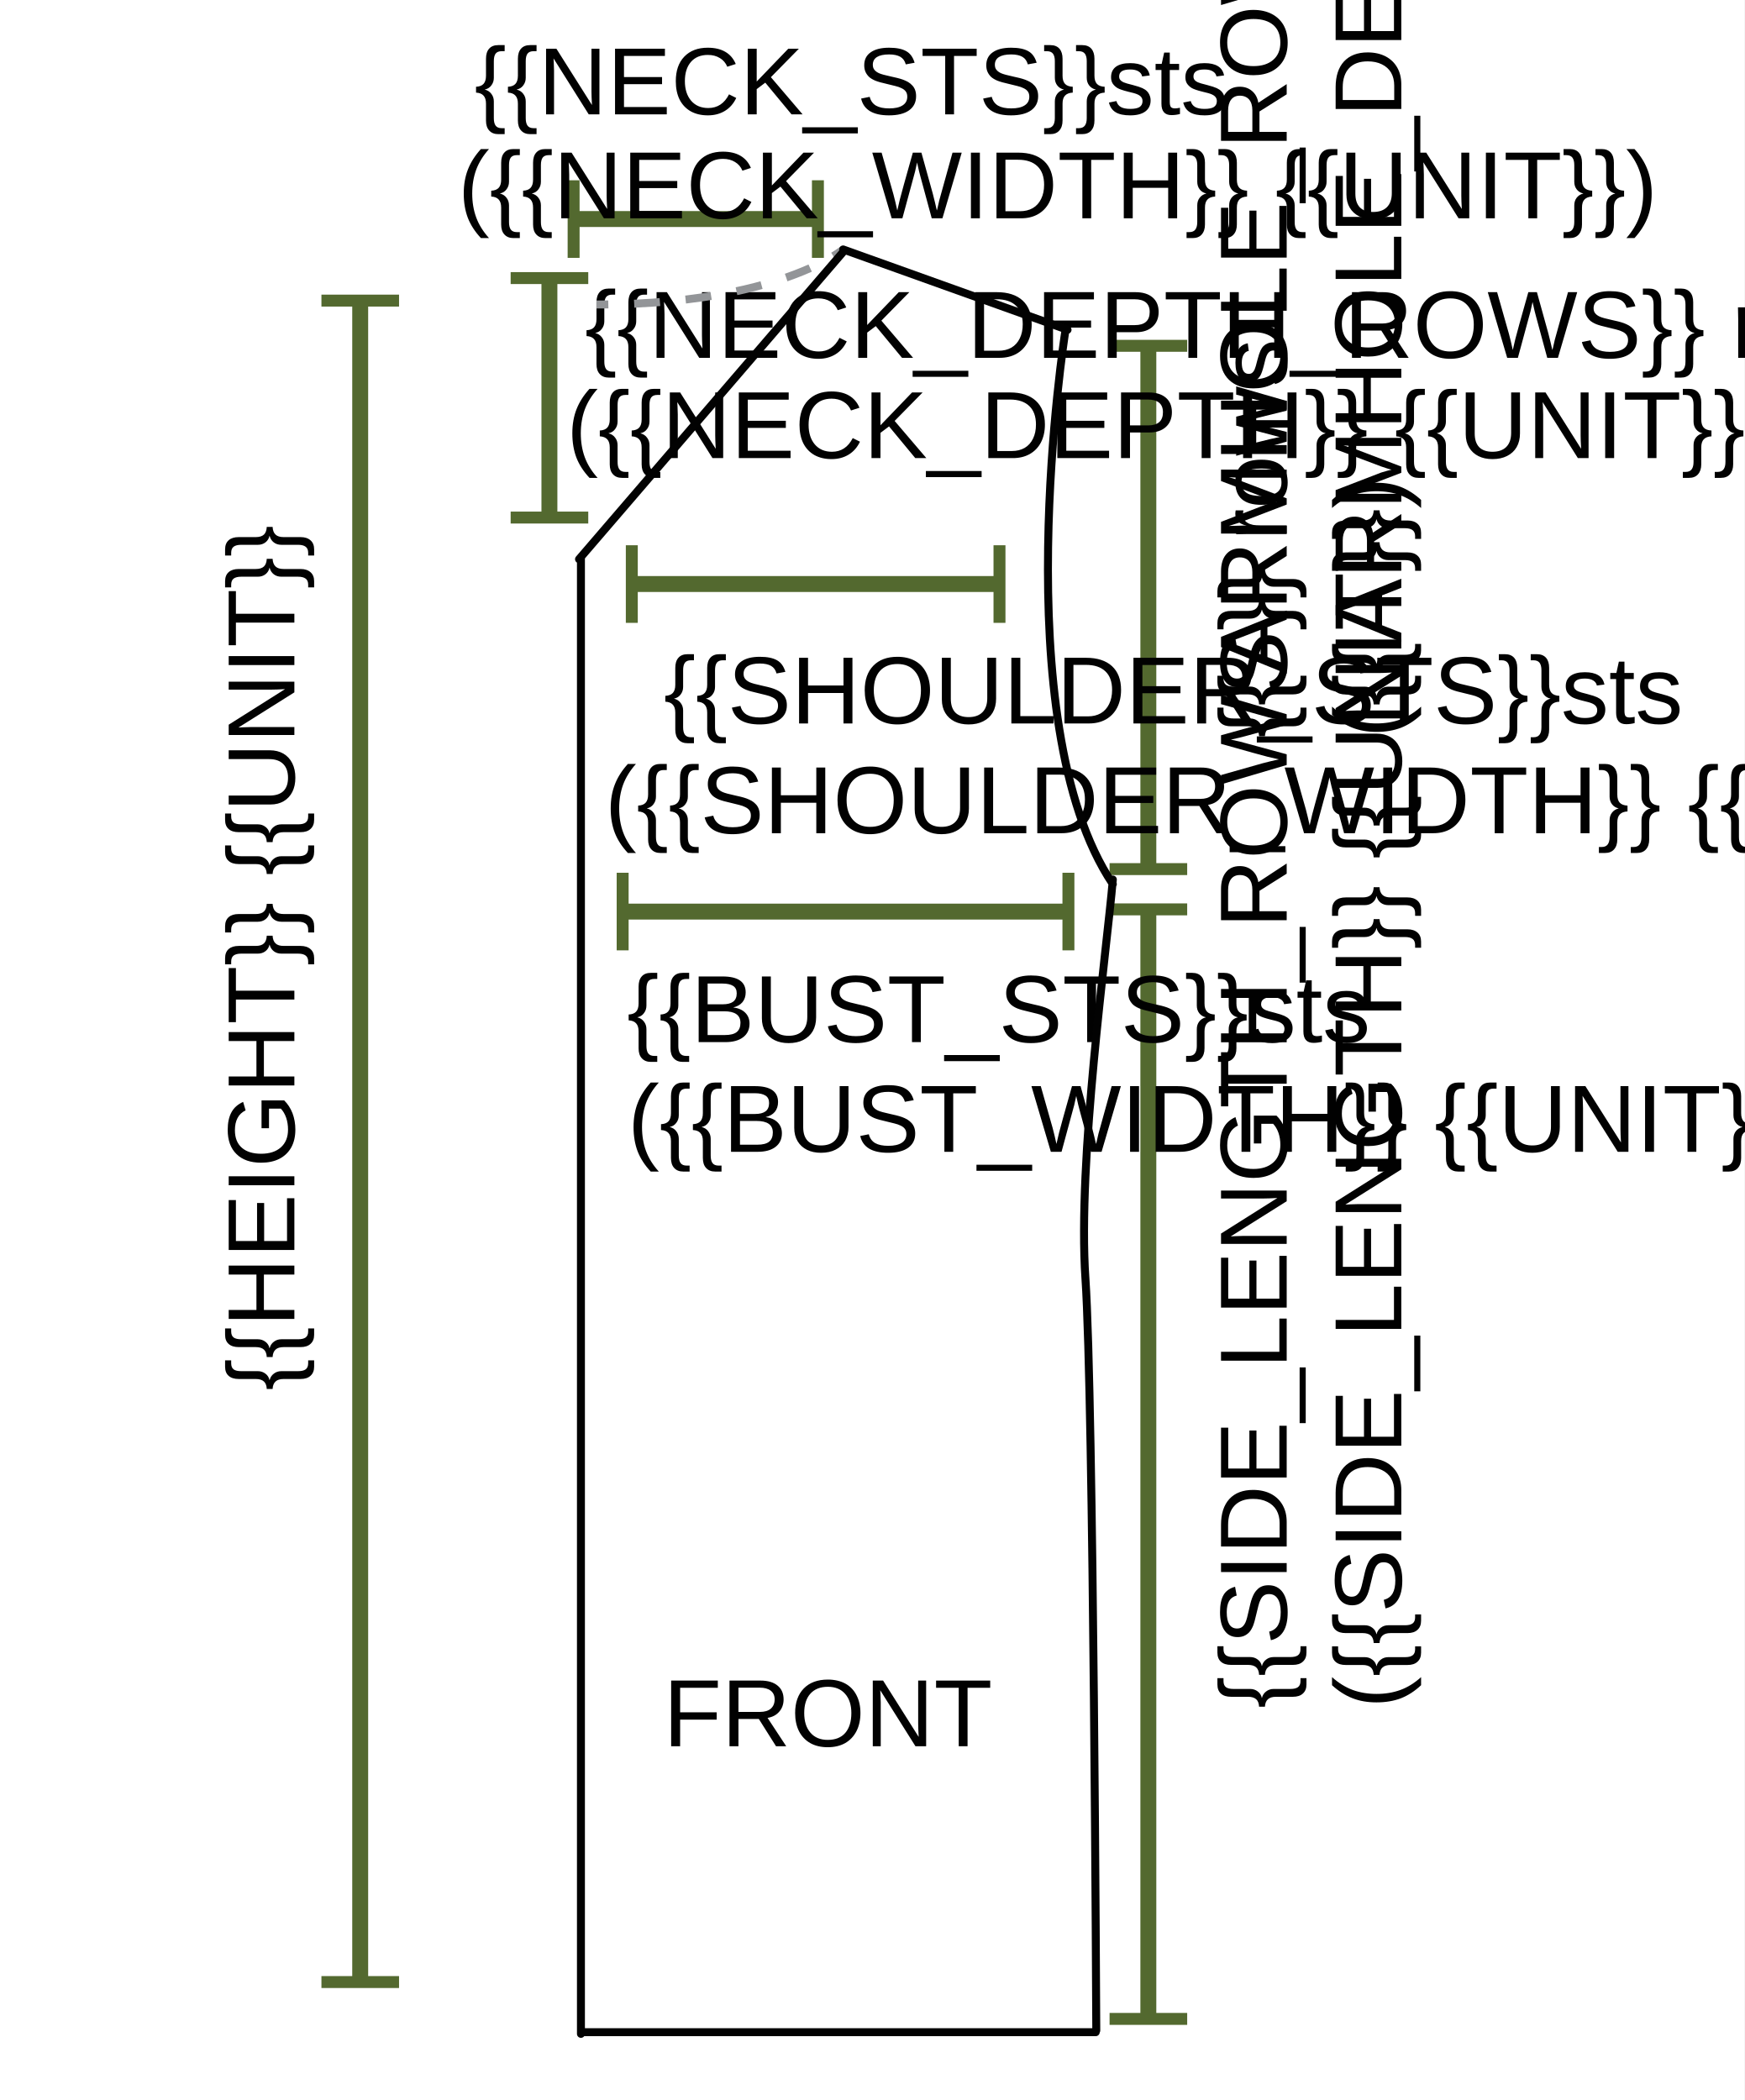
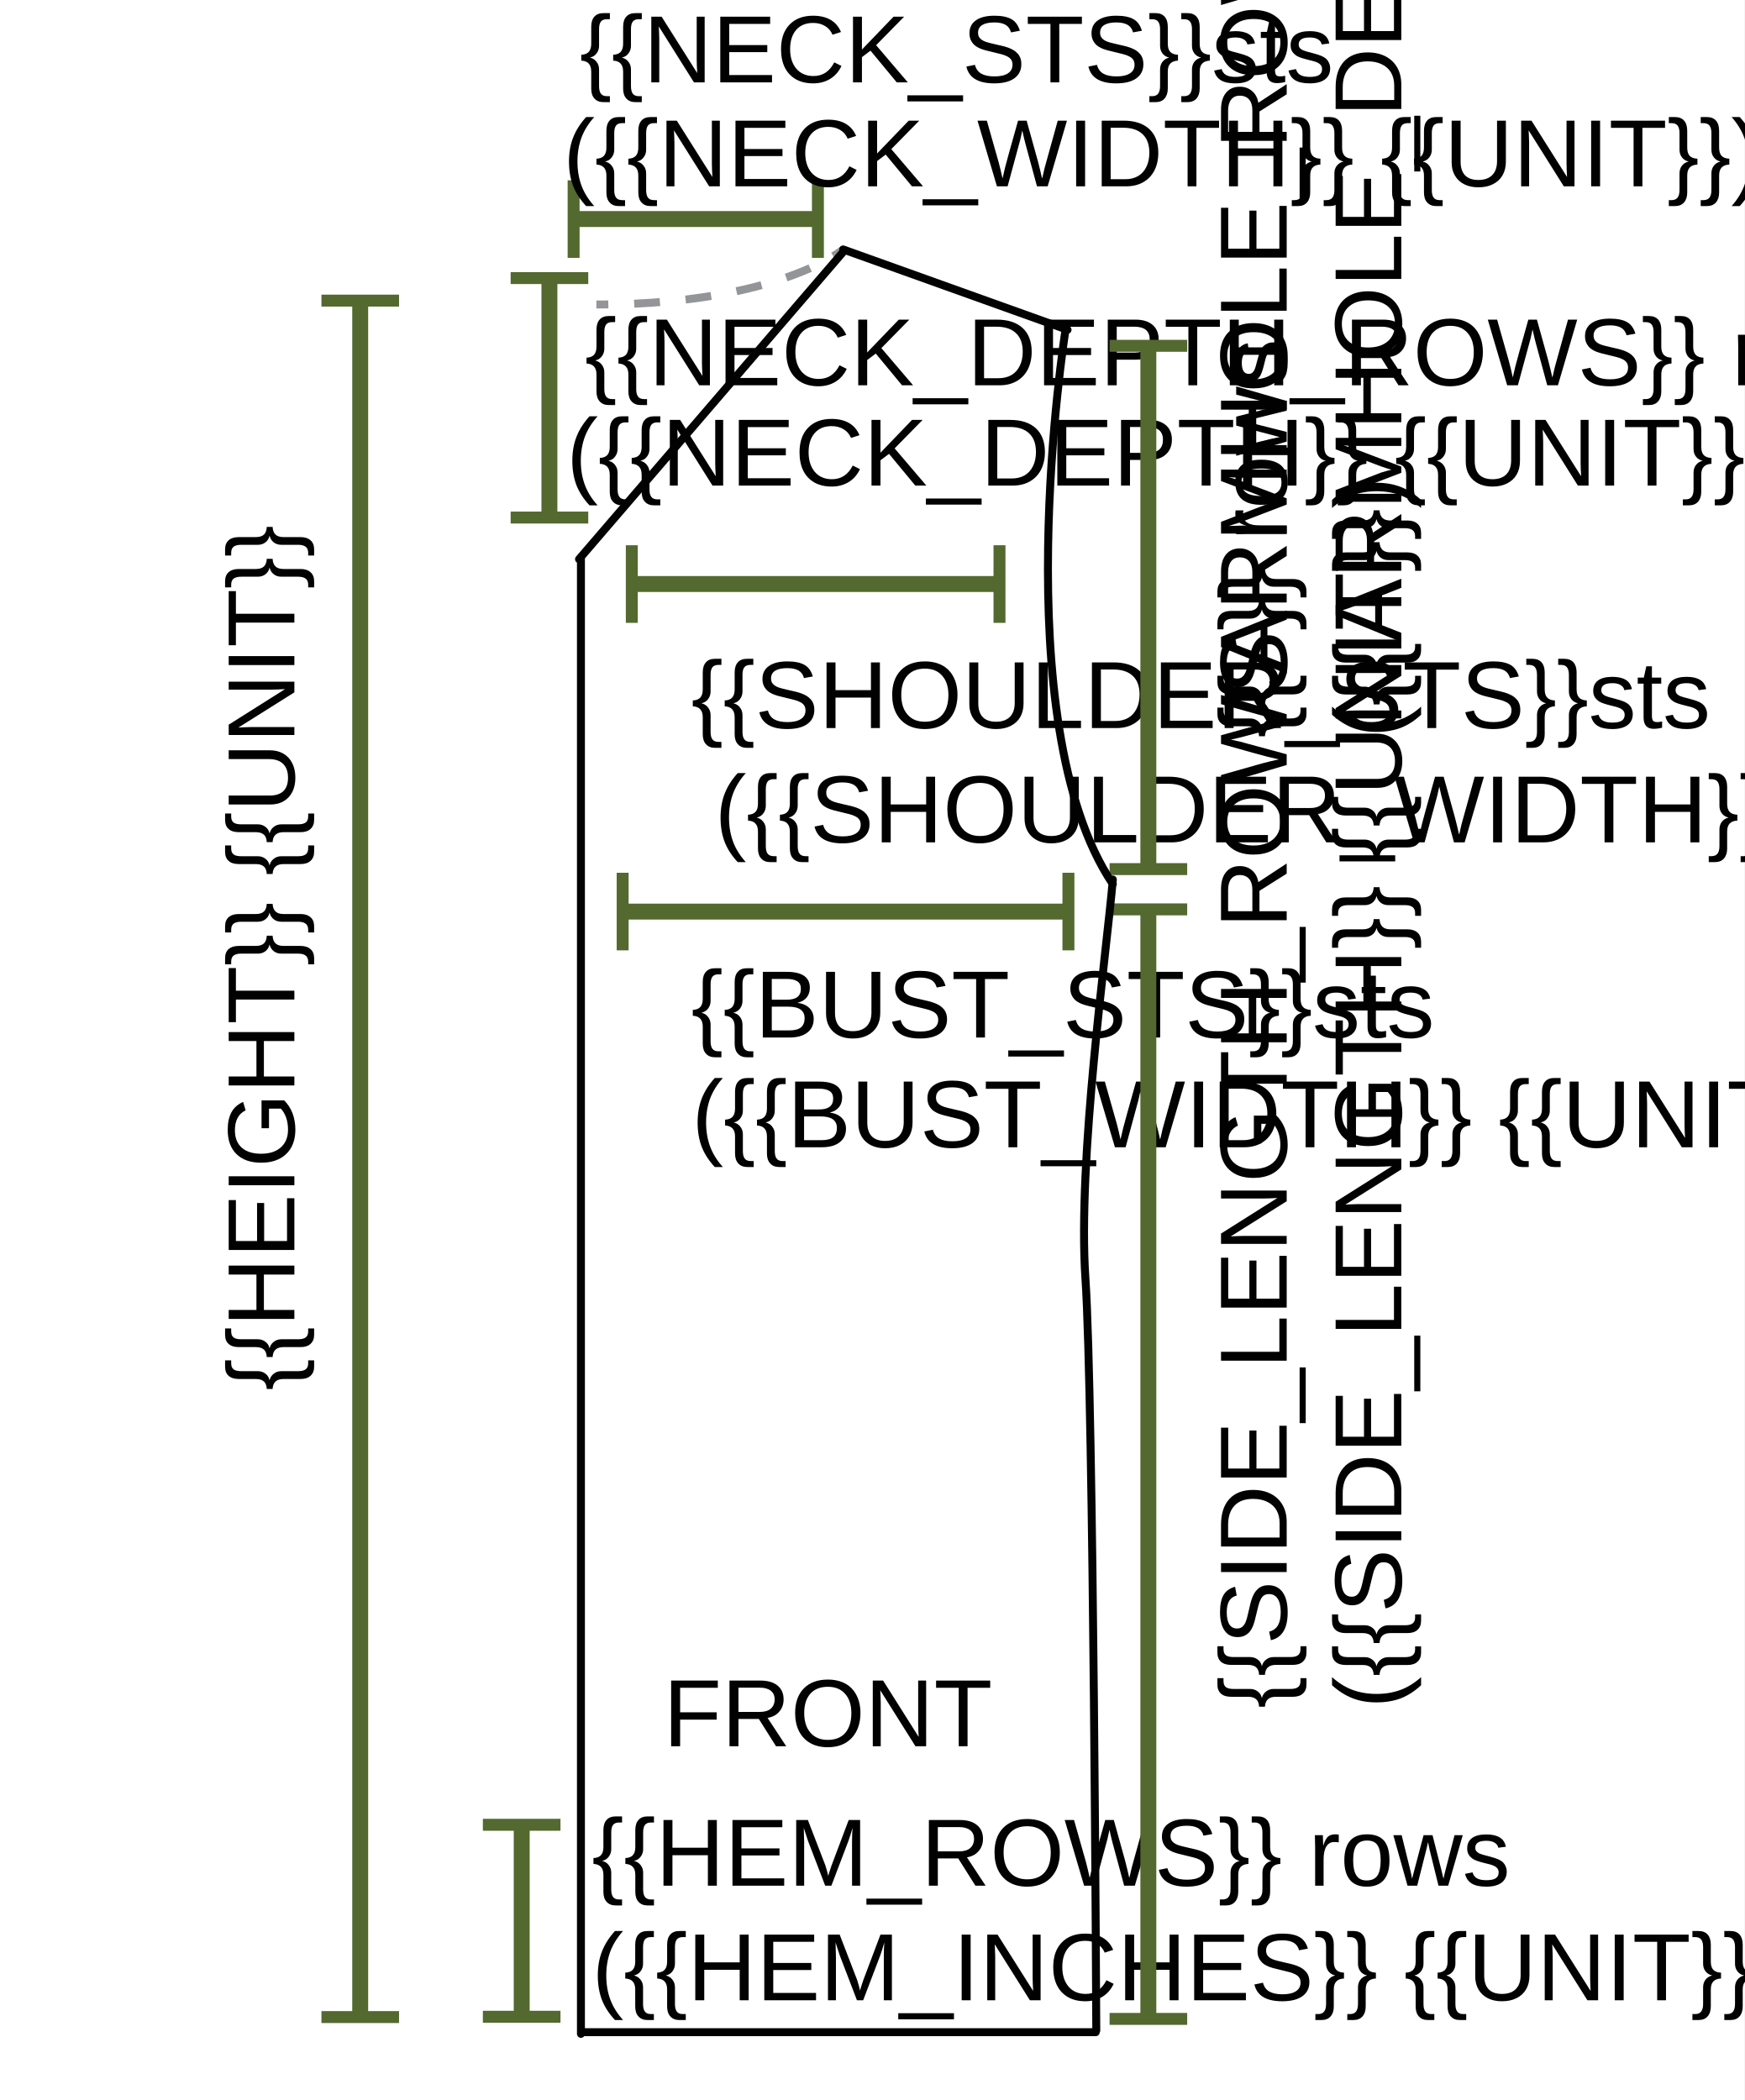
<svg xmlns="http://www.w3.org/2000/svg" id="Layer_1" width="219.14" height="263.86" viewBox="0 0 219.14 263.86">
  <rect width="219.14" height="263.86" fill="#fff" />
-   <line x1="144.26" y1="43.45" x2="144.26" y2="109.2" fill="none" stroke="#53692f" stroke-miterlimit="10" stroke-width="2" />
-   <rect x="139.39" y="42.7" width="9.75" height="1.5" fill="#53692f" />
-   <rect x="139.39" y="108.45" width="9.75" height="1.5" fill="#53692f" />
-   <line x1="144.26" y1="114.26" x2="144.26" y2="253.67" fill="none" stroke="#53692f" stroke-miterlimit="10" stroke-width="2" />
-   <rect x="139.39" y="113.51" width="9.75" height="1.5" fill="#53692f" />
-   <rect x="139.39" y="252.92" width="9.75" height="1.5" fill="#53692f" />
  <g id="NECKWIDTH">
    <line x1="72.06" y1="27.52" x2="102.75" y2="27.52" fill="none" stroke="#53692f" stroke-miterlimit="10" stroke-width="2" />
    <rect x="71.31" y="22.65" width="1.5" height="9.75" fill="#53692f" />
    <rect x="102" y="22.65" width="1.5" height="9.75" fill="#53692f" />
  </g>
-   <line x1="69.02" y1="34.94" x2="69.02" y2="65.03" fill="none" stroke="#53692f" stroke-miterlimit="10" stroke-width="2" />
-   <rect x="64.15" y="34.19" width="9.75" height="1.5" fill="#53692f" />
-   <rect x="64.15" y="64.28" width="9.75" height="1.5" fill="#53692f" />
  <g id="HEIGHT_LINE">
-     <line x1="45.25" y1="249.04" x2="45.25" y2="37.77" fill="none" stroke="#53692f" stroke-miterlimit="10" stroke-width="2" />
-     <rect x="40.38" y="248.29" width="9.75" height="1.5" fill="#53692f" />
+     <line x1="45.25" y1="253.44" x2="45.25" y2="37.77" fill="none" stroke="#53692f" stroke-miterlimit="10" stroke-width="2" />
+     <rect x="40.38" y="252.69" width="9.75" height="1.5" fill="#53692f" />
    <rect x="40.38" y="37.02" width="9.75" height="1.5" fill="#53692f" />
  </g>
  <g id="HEIGHT_UNIT">
    <text transform="translate(36.98 174.72) rotate(-90)" fill="#010101" font-family="ArialMT, Arial" font-size="12" isolation="isolate">
      <tspan x="0" y="0">{{HEIGHT}} {{UNIT}}</tspan>
    </text>
  </g>
  <g id="BUST_STS" isolation="isolate">
-     <text transform="translate(78.77 130.94)" fill="#010101" font-family="ArialMT, Arial" font-size="12" isolation="isolate">
+     <text transform="translate(86.83 130.36)" fill="#010101" font-family="ArialMT, Arial" font-size="12" isolation="isolate">
      <tspan x="0" y="0">{{BUST_STS}}sts</tspan>
    </text>
  </g>
+   <g id="BUST_STS-2" isolation="isolate">
+     <text transform="translate(74.35 236.93)" fill="#010101" font-family="ArialMT, Arial" font-size="12" isolation="isolate">
+       <tspan x="0" y="0">{{HEM_ROWS}} rows</tspan>
+       <tspan x="0" y="14.4">({{HEM_INCHES}} {{UNIT}})</tspan>
+     </text>
+   </g>
  <g id="BUST_UNIT" isolation="isolate">
-     <text transform="translate(78.84 144.72)" fill="#010101" font-family="ArialMT, Arial" font-size="12" isolation="isolate">
+     <text transform="translate(86.89 144.15)" fill="#010101" font-family="ArialMT, Arial" font-size="12" isolation="isolate">
      <tspan x="0" y="0">({{BUST_WIDTH}} {{UNIT}})</tspan>
    </text>
  </g>
  <g id="BUST_LINE">
    <line x1="78.22" y1="114.54" x2="134.22" y2="114.54" fill="none" stroke="#53692f" stroke-miterlimit="10" stroke-width="2" />
    <rect x="77.47" y="109.66" width="1.5" height="9.75" fill="#53692f" />
    <rect x="133.47" y="109.66" width="1.5" height="9.75" fill="#53692f" />
  </g>
+   <g id="BUST_LINE-2">
+     <line x1="65.54" y1="253.4" x2="65.54" y2="229.28" fill="none" stroke="#53692f" stroke-miterlimit="10" stroke-width="2" />
+     <rect x="60.66" y="252.65" width="9.75" height="1.5" fill="#53692f" />
+     <rect x="60.66" y="228.53" width="9.75" height="1.5" fill="#53692f" />
+   </g>
  <g id="CROSS_SHOULDER_UNIT" isolation="isolate">
-     <text transform="translate(75.97 104.69)" fill="#010101" font-family="ArialMT, Arial" font-size="12" isolation="isolate">
+     <text transform="translate(89.77 105.84)" fill="#010101" font-family="ArialMT, Arial" font-size="12" isolation="isolate">
      <tspan x="0" y="0">({{SHOULDER_WIDTH}} {{UNIT}})</tspan>
    </text>
  </g>
  <g id="CROSS_SHOULDER_STS" isolation="isolate">
-     <text transform="translate(83.38 90.9)" fill="#010101" font-family="ArialMT, Arial" font-size="12" isolation="isolate">
+     <text transform="translate(86.83 91.48)" fill="#010101" font-family="ArialMT, Arial" font-size="12" isolation="isolate">
      <tspan x="0" y="0">{{SHOULDER_STS}}sts</tspan>
    </text>
  </g>
  <g id="CROSS_SHOULDER">
    <line x1="79.37" y1="73.38" x2="125.56" y2="73.38" fill="none" stroke="#53692f" stroke-miterlimit="10" stroke-width="2" />
    <rect x="78.62" y="68.51" width="1.5" height="9.75" fill="#53692f" />
    <rect x="124.81" y="68.51" width="1.5" height="9.75" fill="#53692f" />
  </g>
  <g id="NECK_WIDTH_STS" isolation="isolate">
-     <text transform="translate(59.6 14.37)" fill="#010101" font-family="ArialMT, Arial" font-size="12" isolation="isolate">
+     <text transform="translate(72.82 10.35)" fill="#010101" font-family="ArialMT, Arial" font-size="12" isolation="isolate">
      <tspan x="0" y="0">{{NECK_STS}}sts</tspan>
    </text>
  </g>
  <g id="NECK_WIDTH_UNITS" isolation="isolate">
-     <text transform="translate(57.51 27.43)" fill="#010101" font-family="ArialMT, Arial" font-size="12" isolation="isolate">
+     <text transform="translate(70.73 23.41)" fill="#010101" font-family="ArialMT, Arial" font-size="12" isolation="isolate">
      <tspan x="0" y="0">({{NECK_WIDTH}} {{UNIT}})</tspan>
    </text>
  </g>
  <g id="NECK_DEPTH_ROWS" isolation="isolate">
-     <text transform="translate(73.48 44.96)" fill="#010101" font-family="ArialMT, Arial" font-size="12" isolation="isolate">
+     <text transform="translate(73.48 48.41)" fill="#010101" font-family="ArialMT, Arial" font-size="12" isolation="isolate">
      <tspan x="0" y="0">{{NECK_DEPTH_ROWS}} rows</tspan>
    </text>
  </g>
  <g id="NECK_DEPTH_UNITS" isolation="isolate">
-     <text transform="translate(71.15 57.56)" fill="#010101" font-family="ArialMT, Arial" font-size="12" isolation="isolate">
+     <text transform="translate(71.15 61.01)" fill="#010101" font-family="ArialMT, Arial" font-size="12" isolation="isolate">
      <tspan x="0" y="0">({{NECK_DEPTH}} {{UNIT}})</tspan>
    </text>
  </g>
-   <g isolation="isolate">
+   <g id="NECK_DEPTH">
+     <line x1="69.02" y1="34.94" x2="69.02" y2="65.03" fill="none" stroke="#53692f" stroke-miterlimit="10" stroke-width="2" />
+     <rect x="64.15" y="34.19" width="9.75" height="1.5" fill="#53692f" />
+     <rect x="64.15" y="64.28" width="9.75" height="1.5" fill="#53692f" />
+   </g>
+   <g id="ARMHOLE_LINE">
+     <line x1="144.26" y1="43.45" x2="144.26" y2="109.2" fill="none" stroke="#53692f" stroke-miterlimit="10" stroke-width="2" />
+     <rect x="139.39" y="42.7" width="9.75" height="1.5" fill="#53692f" />
+     <rect x="139.39" y="108.45" width="9.75" height="1.5" fill="#53692f" />
+   </g>
+   <g id="ARMHOLE" isolation="isolate">
    <text transform="translate(161.64 92.71) rotate(-90)" fill="#010101" font-family="ArialMT, Arial" font-size="12" isolation="isolate">
      <tspan x="0" y="0">{{ARMHOLE_ROWS}} rows</tspan>
      <tspan x="0" y="14.4">({{ARMHOLE_DEPTH}} {{UNIT}})</tspan>
    </text>
  </g>
  <text transform="translate(83.33 219.41)" fill="#010101" font-family="ArialMT, Arial" font-size="12">
    <tspan x="0" y="0">FRON</tspan>
    <tspan x="34" y="0" letter-spacing="-.02em">T</tspan>
  </text>
-   <g isolation="isolate">
+   <g id="SIDE_SEAM">
+     <line x1="144.26" y1="114.26" x2="144.26" y2="253.67" fill="none" stroke="#53692f" stroke-miterlimit="10" stroke-width="2" />
+     <rect x="139.39" y="113.51" width="9.75" height="1.5" fill="#53692f" />
+     <rect x="139.39" y="252.92" width="9.75" height="1.5" fill="#53692f" />
+   </g>
+   <g id="SIDE_SEAM-2" isolation="isolate">
    <text transform="translate(161.64 214.65) rotate(-90)" fill="#010101" font-family="ArialMT, Arial" font-size="12" isolation="isolate">
      <tspan x="0" y="0">{{SIDE_LENGTH_ROWS}} rows</tspan>
      <tspan x="0" y="14.4">({{SIDE_LENGTH}} {{UNIT}})</tspan>
    </text>
  </g>
-   <path d="M74.92,38.26c.51,0,1.01,0,1.5-.01" fill="none" stroke="#939598" stroke-linejoin="round" />
-   <path d="M79.67,38.16c12.65-.57,20.04-3.36,23.6-5.19" fill="none" stroke="#939598" stroke-dasharray="3.24 3.24" stroke-linejoin="round" />
-   <path d="M104.68,32.18c.85-.51,1.24-.84,1.24-.84" fill="none" stroke="#939598" stroke-linejoin="round" />
-   <path id="body" d="M72.98,255.34h64.67M139.8,110.51c-.76,8.91-4.46,35.26-3.44,50.19,1.02,14.93,1.36,94.43,1.36,94.43M133.81,41.75s-7.71,48.97,5.99,69.34M72.74,70.26l33.16-38.58M134.11,41.44l-28.19-10.1M72.98,70.03v185.52" fill="none" stroke="#020202" stroke-linecap="round" stroke-linejoin="round" />
+   <g id="BACK_NECK_DOTTED">
+     <path d="M74.92,38.26c.51,0,1.01,0,1.5-.01" fill="none" stroke="#939598" stroke-linejoin="round" />
+     <path d="M79.67,38.16c12.65-.57,20.04-3.36,23.6-5.19" fill="none" stroke="#939598" stroke-dasharray="3.24 3.24" stroke-linejoin="round" />
+     <path d="M104.68,32.18c.85-.51,1.24-.84,1.24-.84" fill="none" stroke="#939598" stroke-linejoin="round" />
+   </g>
+   <path id="V_BODY" d="M72.98,255.34h64.67M139.8,110.51c-.76,8.91-4.46,35.26-3.44,50.19,1.02,14.93,1.36,94.43,1.36,94.43M133.81,41.75s-7.71,48.97,5.99,69.34M72.74,70.26l33.16-38.58M134.11,41.44l-28.19-10.1M72.98,70.03v185.52" fill="none" stroke="#020202" stroke-linecap="round" stroke-linejoin="round" />
</svg>
